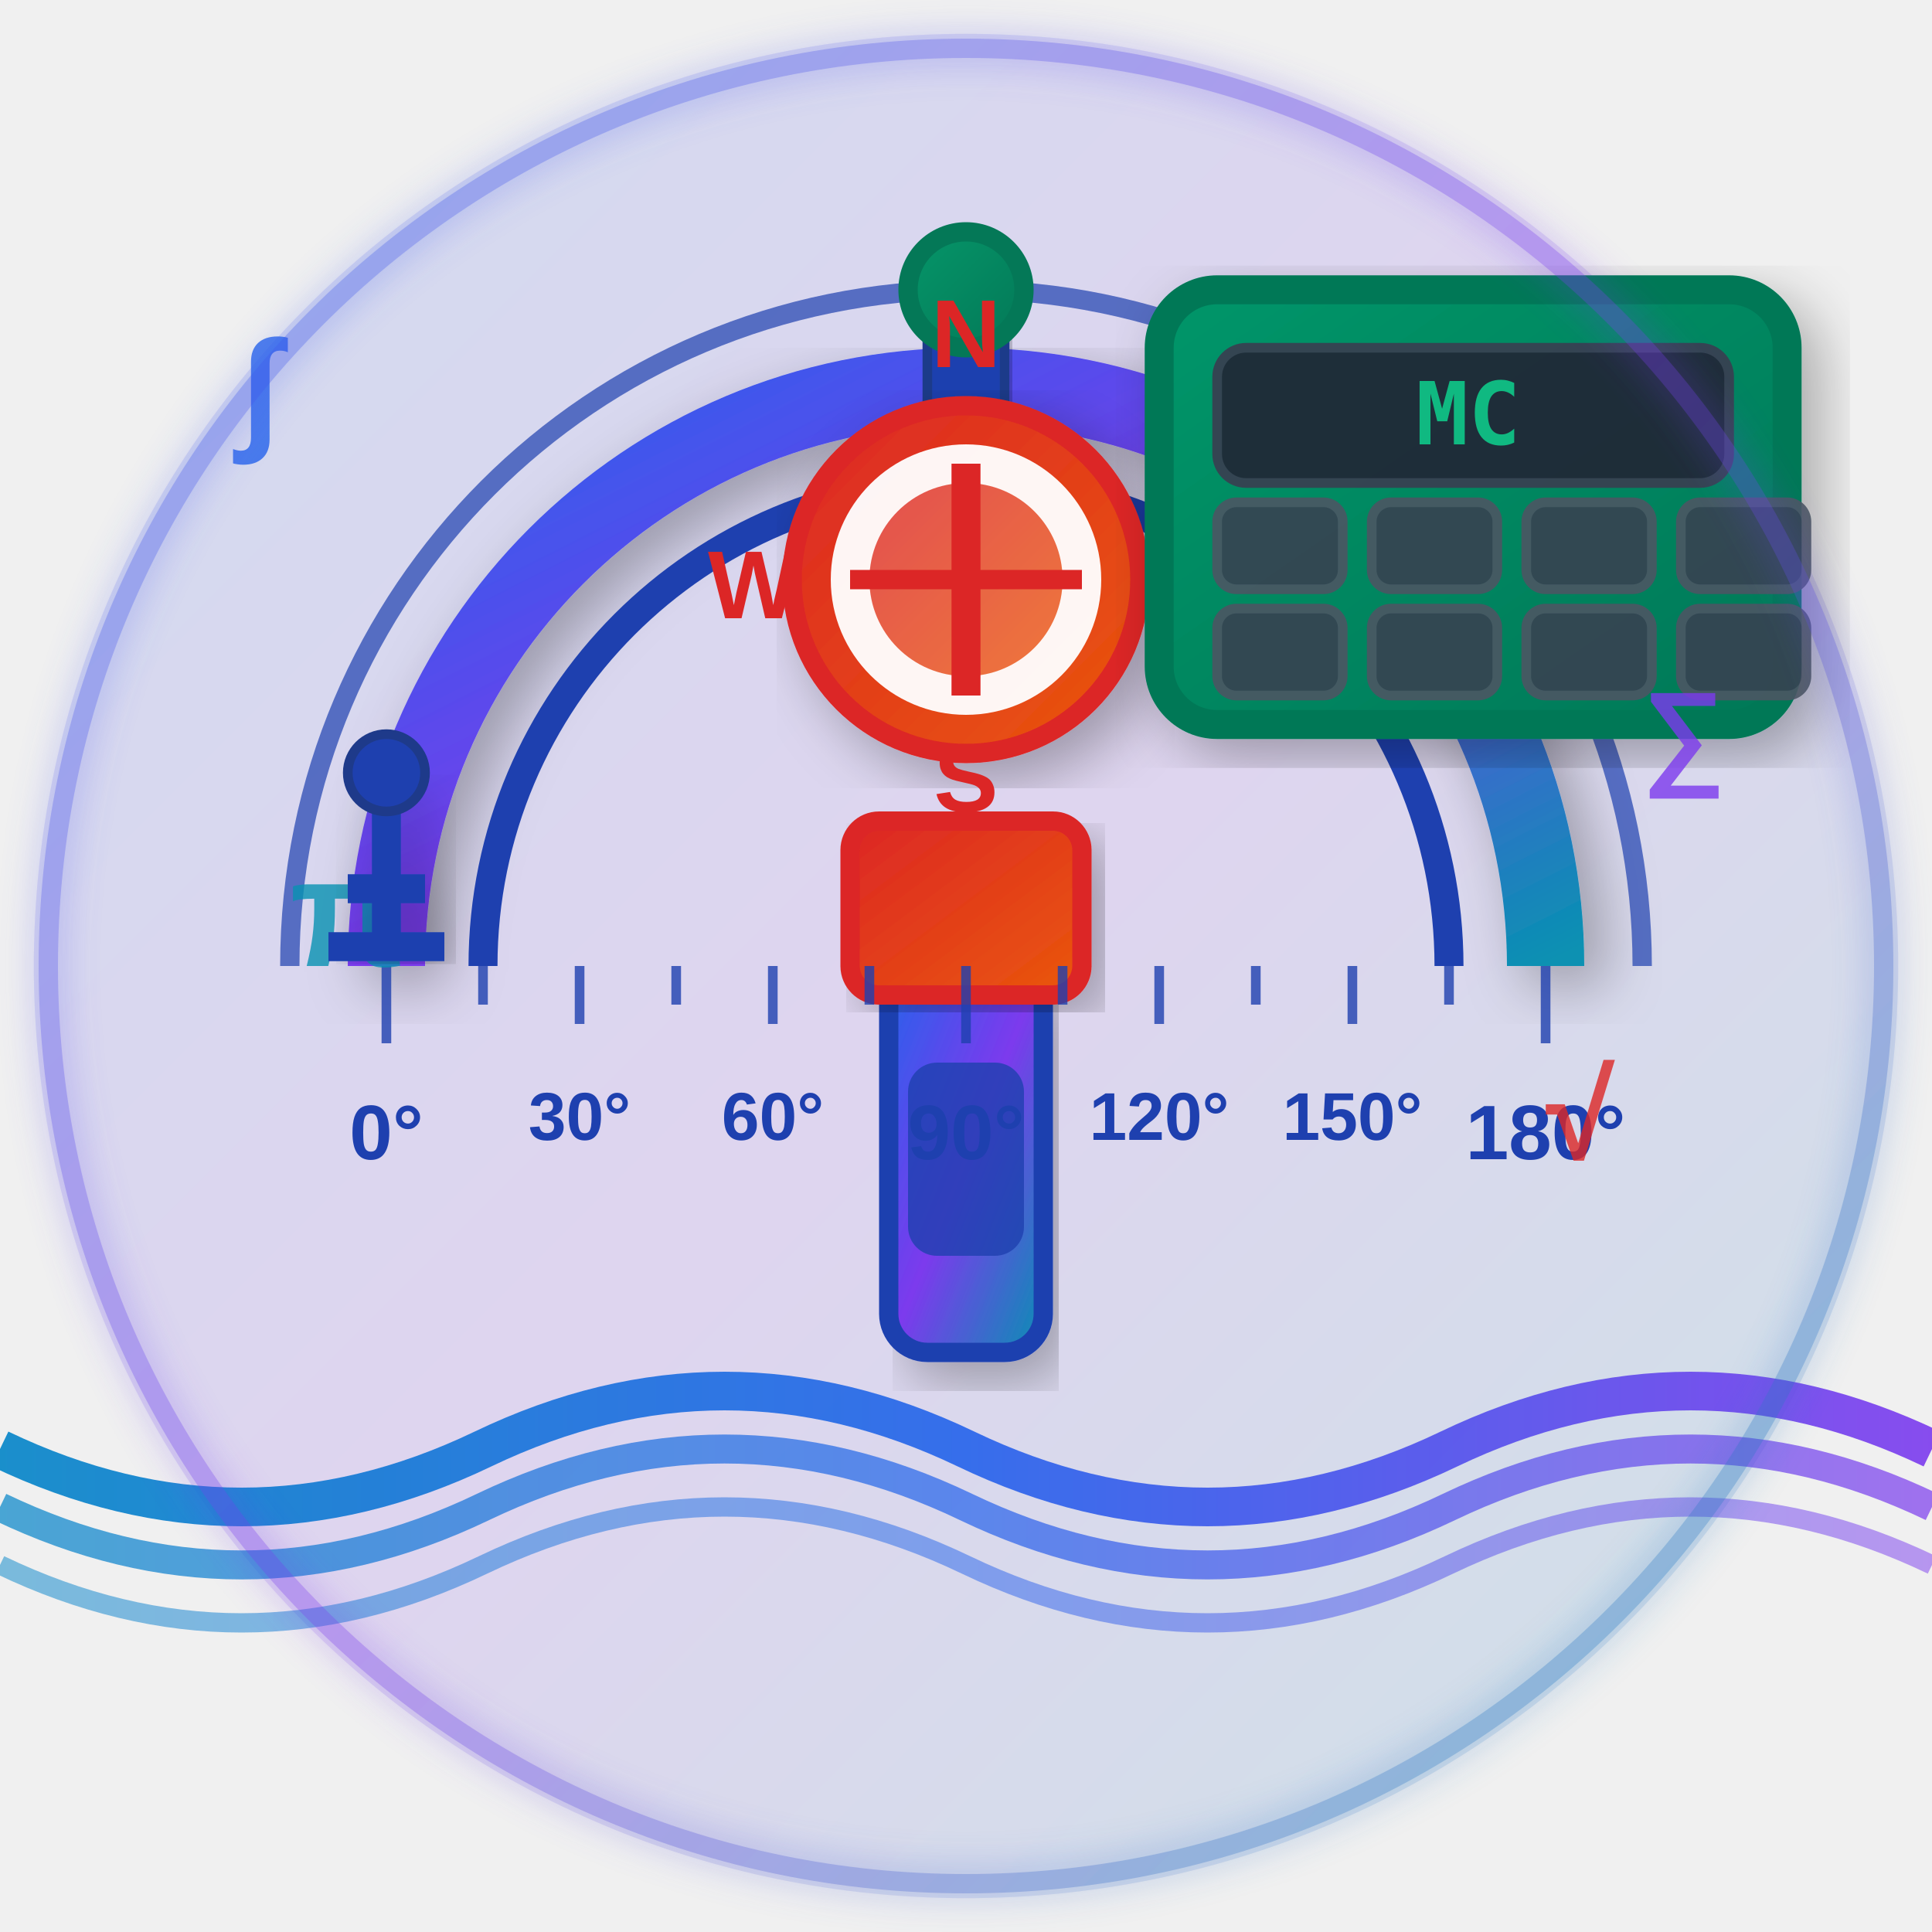
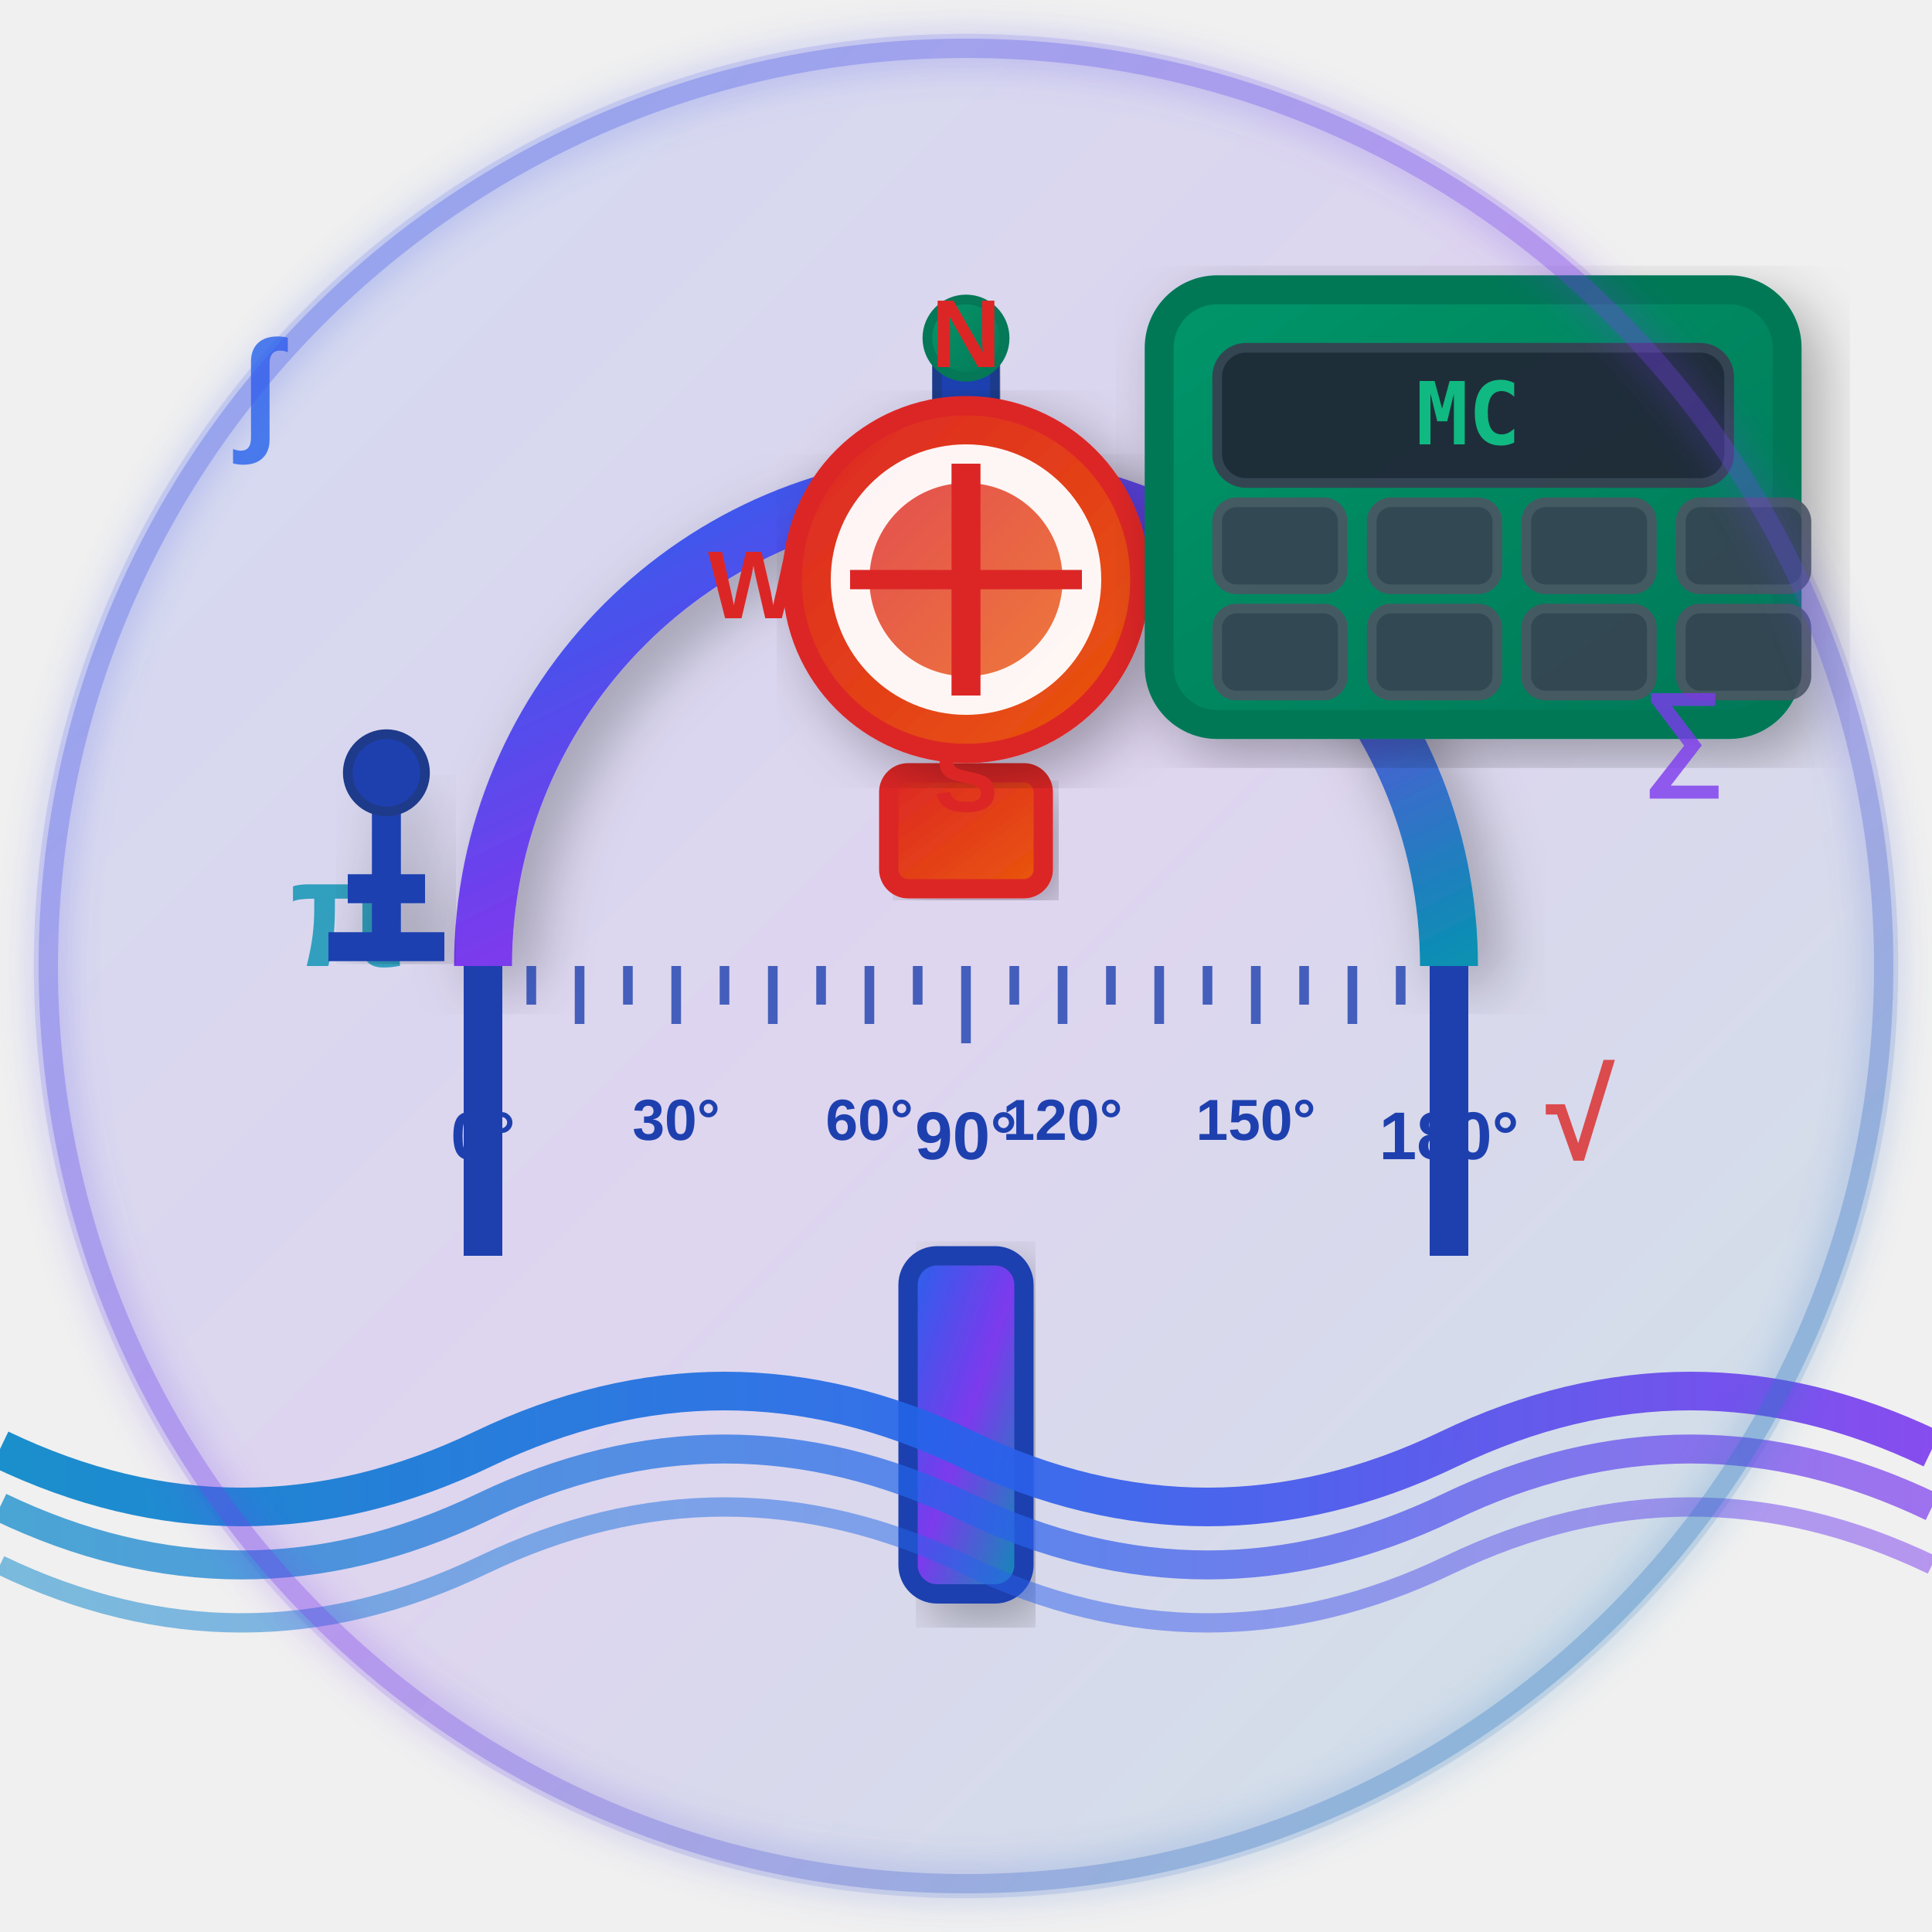
<svg xmlns="http://www.w3.org/2000/svg" width="200" height="200" viewBox="0 0 200 200">
  <defs>
    <linearGradient id="sextantGradient" x1="0%" y1="0%" x2="100%" y2="100%">
      <stop offset="0%" style="stop-color:#2563EB;stop-opacity:1" />
      <stop offset="50%" style="stop-color:#7C3AED;stop-opacity:1" />
      <stop offset="100%" style="stop-color:#0891B2;stop-opacity:1" />
    </linearGradient>
    <linearGradient id="compassGradient" x1="0%" y1="0%" x2="100%" y2="100%">
      <stop offset="0%" style="stop-color:#DC2626;stop-opacity:1" />
      <stop offset="100%" style="stop-color:#EA580C;stop-opacity:1" />
    </linearGradient>
    <linearGradient id="waveGradient" x1="0%" y1="0%" x2="100%" y2="0%">
      <stop offset="0%" style="stop-color:#0284C7;stop-opacity:1" />
      <stop offset="50%" style="stop-color:#2563EB;stop-opacity:1" />
      <stop offset="100%" style="stop-color:#7C3AED;stop-opacity:1" />
    </linearGradient>
    <linearGradient id="calcGradient" x1="0%" y1="0%" x2="100%" y2="100%">
      <stop offset="0%" style="stop-color:#059669;stop-opacity:1" />
      <stop offset="100%" style="stop-color:#047857;stop-opacity:1" />
    </linearGradient>
    <filter id="glow">
      <feGaussianBlur stdDeviation="2" result="coloredBlur" />
      <feMerge>
        <feMergeNode in="coloredBlur" />
        <feMergeNode in="SourceGraphic" />
      </feMerge>
    </filter>
    <filter id="dropShadow">
      <feDropShadow dx="2" dy="2" stdDeviation="3" flood-color="#000000" flood-opacity="0.3" />
    </filter>
  </defs>
  <circle cx="100" cy="100" r="95" fill="url(#sextantGradient)" opacity="0.15" stroke="url(#sextantGradient)" stroke-width="3" />
  <g transform="translate(100, 100)">
-     <path d="M -60 0 A 60 60 0 0 1 60 0" fill="none" stroke="url(#sextantGradient)" stroke-width="8" filter="url(#dropShadow)" />
-     <path d="M -50 0 A 50 50 0 0 1 50 0" fill="none" stroke="#1E40AF" stroke-width="3" />
-     <path d="M -70 0 A 70 70 0 0 1 70 0" fill="none" stroke="#1E40AF" stroke-width="2" opacity="0.7" />
-     <rect x="-8" y="0" width="16" height="40" rx="4" fill="url(#sextantGradient)" stroke="#1E40AF" stroke-width="2" filter="url(#dropShadow)" />
-     <rect x="-6" y="10" width="12" height="20" rx="3" fill="#1E40AF" opacity="0.8" />
-     <line x1="0" y1="0" x2="0" y2="-50" stroke="#1E40AF" stroke-width="4" filter="url(#dropShadow)" />
-     <rect x="-8" y="-55" width="16" height="12" rx="2" fill="url(#compassGradient)" stroke="#DC2626" stroke-width="2" filter="url(#dropShadow)" />
-     <rect x="-12" y="-15" width="24" height="18" rx="3" fill="url(#compassGradient)" stroke="#DC2626" stroke-width="2" filter="url(#dropShadow)" />
-     <rect x="-4" y="-70" width="8" height="25" rx="2" fill="#1E40AF" stroke="#1E3A8A" stroke-width="1" filter="url(#dropShadow)" />
-     <circle cx="0" cy="-70" r="6" fill="url(#calcGradient)" stroke="#047857" stroke-width="2" />
+     <path d="M -50 0 A 50 50 0 0 1 50 0" fill="none" stroke="url(#sextantGradient)" stroke-width="6" filter="url(#dropShadow)" />
+     <line x1="-50" y1="0" x2="-50" y2="30" stroke="#1E40AF" stroke-width="4" />
+     <line x1="50" y1="0" x2="50" y2="30" stroke="#1E40AF" stroke-width="4" />
+     <rect x="-6" y="30" width="12" height="35" rx="3" fill="url(#sextantGradient)" stroke="#1E40AF" stroke-width="2" filter="url(#dropShadow)" />
+     <line x1="0" y1="0" x2="0" y2="-45" stroke="#1E40AF" stroke-width="3" filter="url(#dropShadow)" />
+     <rect x="-6" y="-50" width="12" height="10" rx="2" fill="url(#compassGradient)" stroke="#DC2626" stroke-width="2" filter="url(#dropShadow)" />
+     <rect x="-8" y="-20" width="16" height="12" rx="2" fill="url(#compassGradient)" stroke="#DC2626" stroke-width="2" filter="url(#dropShadow)" />
+     <rect x="-3" y="-65" width="6" height="20" rx="1" fill="#1E40AF" stroke="#1E3A8A" stroke-width="1" filter="url(#dropShadow)" />
+     <circle cx="0" cy="-65" r="4" fill="url(#calcGradient)" stroke="#047857" stroke-width="1" />
    <g stroke="#1E40AF" stroke-width="1" opacity="0.8">
-       <line x1="-60" y1="0" x2="-60" y2="8" />
+       <line x1="-50" y1="0" x2="-50" y2="8" />
      <line x1="-40" y1="0" x2="-40" y2="6" />
+       <line x1="-30" y1="0" x2="-30" y2="6" />
      <line x1="-20" y1="0" x2="-20" y2="6" />
+       <line x1="-10" y1="0" x2="-10" y2="6" />
      <line x1="0" y1="0" x2="0" y2="8" />
+       <line x1="10" y1="0" x2="10" y2="6" />
      <line x1="20" y1="0" x2="20" y2="6" />
+       <line x1="30" y1="0" x2="30" y2="6" />
      <line x1="40" y1="0" x2="40" y2="6" />
-       <line x1="60" y1="0" x2="60" y2="8" />
-       <line x1="-50" y1="0" x2="-50" y2="4" />
-       <line x1="-30" y1="0" x2="-30" y2="4" />
-       <line x1="-10" y1="0" x2="-10" y2="4" />
-       <line x1="10" y1="0" x2="10" y2="4" />
-       <line x1="30" y1="0" x2="30" y2="4" />
-       <line x1="50" y1="0" x2="50" y2="4" />
+       <line x1="50" y1="0" x2="50" y2="8" />
+       <line x1="-45" y1="0" x2="-45" y2="4" />
+       <line x1="-35" y1="0" x2="-35" y2="4" />
+       <line x1="-25" y1="0" x2="-25" y2="4" />
+       <line x1="-15" y1="0" x2="-15" y2="4" />
+       <line x1="-5" y1="0" x2="-5" y2="4" />
+       <line x1="5" y1="0" x2="5" y2="4" />
+       <line x1="15" y1="0" x2="15" y2="4" />
+       <line x1="25" y1="0" x2="25" y2="4" />
+       <line x1="35" y1="0" x2="35" y2="4" />
+       <line x1="45" y1="0" x2="45" y2="4" />
    </g>
-     <text x="-60" y="20" text-anchor="middle" font-size="8" font-weight="bold" fill="#1E40AF" font-family="Arial, sans-serif">0°</text>
-     <text x="-40" y="18" text-anchor="middle" font-size="7" font-weight="bold" fill="#1E40AF" font-family="Arial, sans-serif">30°</text>
-     <text x="-20" y="18" text-anchor="middle" font-size="7" font-weight="bold" fill="#1E40AF" font-family="Arial, sans-serif">60°</text>
-     <text x="0" y="20" text-anchor="middle" font-size="8" font-weight="bold" fill="#1E40AF" font-family="Arial, sans-serif">90°</text>
-     <text x="20" y="18" text-anchor="middle" font-size="7" font-weight="bold" fill="#1E40AF" font-family="Arial, sans-serif">120°</text>
-     <text x="40" y="18" text-anchor="middle" font-size="7" font-weight="bold" fill="#1E40AF" font-family="Arial, sans-serif">150°</text>
-     <text x="60" y="20" text-anchor="middle" font-size="8" font-weight="bold" fill="#1E40AF" font-family="Arial, sans-serif">180°</text>
+     <text x="-50" y="20" text-anchor="middle" font-size="7" font-weight="bold" fill="#1E40AF" font-family="Arial, sans-serif">0°</text>
+     <text x="-30" y="18" text-anchor="middle" font-size="6" font-weight="bold" fill="#1E40AF" font-family="Arial, sans-serif">30°</text>
+     <text x="-10" y="18" text-anchor="middle" font-size="6" font-weight="bold" fill="#1E40AF" font-family="Arial, sans-serif">60°</text>
+     <text x="0" y="20" text-anchor="middle" font-size="7" font-weight="bold" fill="#1E40AF" font-family="Arial, sans-serif">90°</text>
+     <text x="10" y="18" text-anchor="middle" font-size="6" font-weight="bold" fill="#1E40AF" font-family="Arial, sans-serif">120°</text>
+     <text x="30" y="18" text-anchor="middle" font-size="6" font-weight="bold" fill="#1E40AF" font-family="Arial, sans-serif">150°</text>
+     <text x="50" y="20" text-anchor="middle" font-size="7" font-weight="bold" fill="#1E40AF" font-family="Arial, sans-serif">180°</text>
+     <g transform="translate(0, -45)">
+       <rect x="-15" y="0" width="30" height="8" rx="2" fill="#1E40AF" opacity="0.8" />
+       <line x1="-15" y1="4" x2="15" y2="4" stroke="#DC2626" stroke-width="1" />
+       <line x1="-10" y1="2" x2="-10" y2="6" stroke="#DC2626" stroke-width="1" />
+       <line x1="-5" y1="2" x2="-5" y2="6" stroke="#DC2626" stroke-width="1" />
+       <line x1="0" y1="2" x2="0" y2="6" stroke="#DC2626" stroke-width="1" />
+       <line x1="5" y1="2" x2="5" y2="6" stroke="#DC2626" stroke-width="1" />
+       <line x1="10" y1="2" x2="10" y2="6" stroke="#DC2626" stroke-width="1" />
+     </g>
  </g>
  <g transform="translate(100, 60)">
    <circle cx="0" cy="0" r="18" fill="url(#compassGradient)" stroke="#DC2626" stroke-width="2" filter="url(#dropShadow)" />
    <circle cx="0" cy="0" r="14" fill="white" opacity="0.95" />
    <circle cx="0" cy="0" r="10" fill="url(#compassGradient)" opacity="0.8" />
    <text x="0" y="-22" text-anchor="middle" font-size="10" font-weight="bold" fill="#DC2626" font-family="Arial, sans-serif">N</text>
    <text x="0" y="24" text-anchor="middle" font-size="10" font-weight="bold" fill="#DC2626" font-family="Arial, sans-serif">S</text>
    <text x="-22" y="4" text-anchor="middle" font-size="10" font-weight="bold" fill="#DC2626" font-family="Arial, sans-serif">W</text>
    <text x="22" y="4" text-anchor="middle" font-size="10" font-weight="bold" fill="#DC2626" font-family="Arial, sans-serif">E</text>
    <line x1="0" y1="-12" x2="0" y2="12" stroke="#DC2626" stroke-width="3" />
    <line x1="-12" y1="0" x2="12" y2="0" stroke="#DC2626" stroke-width="2" />
  </g>
  <g transform="translate(0, 150)">
    <path d="M 0 0 Q 25 12 50 0 T 100 0 T 150 0 T 200 0" fill="none" stroke="url(#waveGradient)" stroke-width="4" opacity="0.9" />
    <path d="M 0 6 Q 25 18 50 6 T 100 6 T 150 6 T 200 6" fill="none" stroke="url(#waveGradient)" stroke-width="3" opacity="0.7" />
    <path d="M 0 12 Q 25 24 50 12 T 100 12 T 150 12 T 200 12" fill="none" stroke="url(#waveGradient)" stroke-width="2" opacity="0.5" />
  </g>
  <g transform="translate(120, 30)">
    <rect x="0" y="0" width="65" height="45" rx="6" fill="url(#calcGradient)" stroke="#047857" stroke-width="3" filter="url(#dropShadow)" />
    <rect x="6" y="6" width="53" height="14" rx="3" fill="#1F2937" opacity="0.95" stroke="#374151" stroke-width="1" />
    <text x="32" y="16" text-anchor="middle" font-size="9" font-family="monospace" fill="#10B981" font-weight="bold">MC</text>
    <rect x="6" y="22" width="13" height="9" rx="2" fill="#374151" opacity="0.9" stroke="#4B5563" stroke-width="1" />
    <rect x="22" y="22" width="13" height="9" rx="2" fill="#374151" opacity="0.9" stroke="#4B5563" stroke-width="1" />
    <rect x="38" y="22" width="13" height="9" rx="2" fill="#374151" opacity="0.9" stroke="#4B5563" stroke-width="1" />
    <rect x="54" y="22" width="13" height="9" rx="2" fill="#374151" opacity="0.9" stroke="#4B5563" stroke-width="1" />
    <rect x="6" y="33" width="13" height="9" rx="2" fill="#374151" opacity="0.9" stroke="#4B5563" stroke-width="1" />
    <rect x="22" y="33" width="13" height="9" rx="2" fill="#374151" opacity="0.9" stroke="#4B5563" stroke-width="1" />
    <rect x="38" y="33" width="13" height="9" rx="2" fill="#374151" opacity="0.9" stroke="#4B5563" stroke-width="1" />
    <rect x="54" y="33" width="13" height="9" rx="2" fill="#374151" opacity="0.9" stroke="#4B5563" stroke-width="1" />
  </g>
  <g opacity="0.8">
    <text x="25" y="45" font-size="14" font-weight="bold" fill="#2563EB" font-family="Arial, sans-serif">∫</text>
    <text x="170" y="80" font-size="12" font-weight="bold" fill="#7C3AED" font-family="Arial, sans-serif">∑</text>
    <text x="30" y="100" font-size="16" font-weight="bold" fill="#0891B2" font-family="Arial, sans-serif">π</text>
    <text x="160" y="120" font-size="13" font-weight="bold" fill="#DC2626" font-family="Arial, sans-serif">√</text>
  </g>
  <g transform="translate(40, 80)">
    <path d="M 0 0 L 0 18 M -6 18 L 6 18 M -4 12 L 4 12" stroke="#1E40AF" stroke-width="3" fill="none" filter="url(#dropShadow)" />
    <circle cx="0" cy="0" r="4" fill="#1E40AF" stroke="#1E3A8A" stroke-width="1" />
  </g>
  <circle cx="100" cy="100" r="95" fill="none" stroke="url(#sextantGradient)" stroke-width="2" opacity="0.4" filter="url(#glow)" />
</svg>
